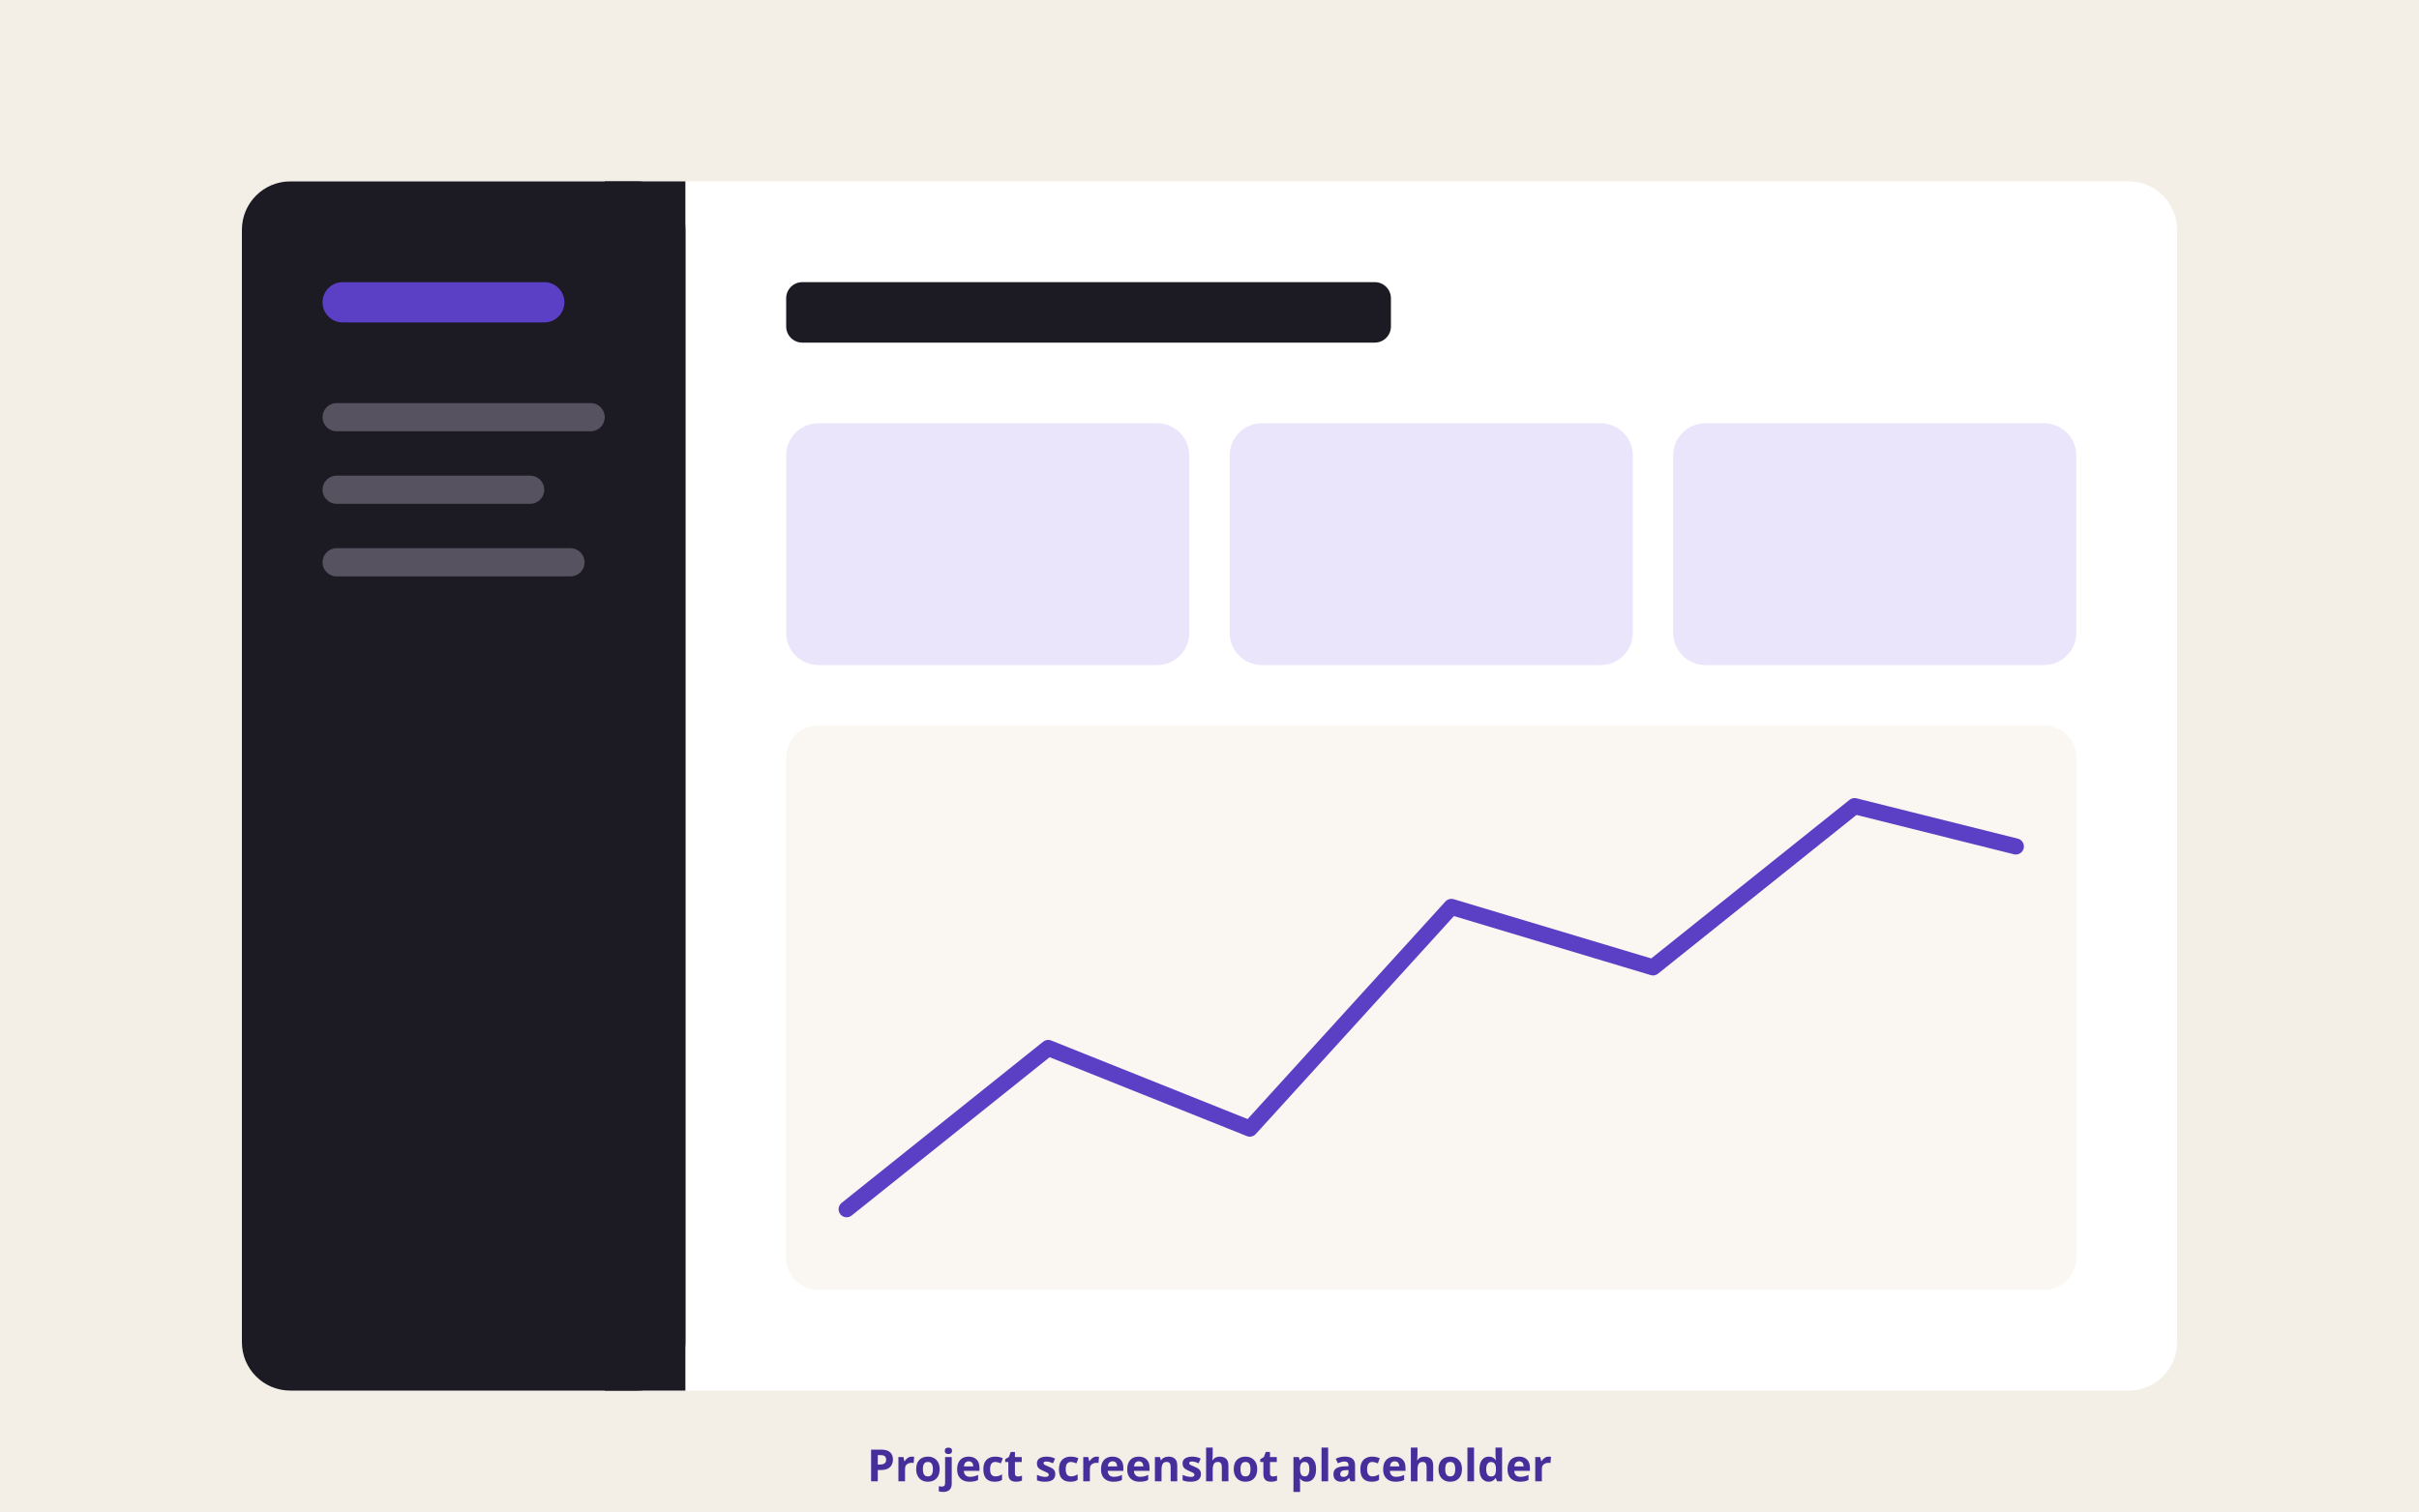
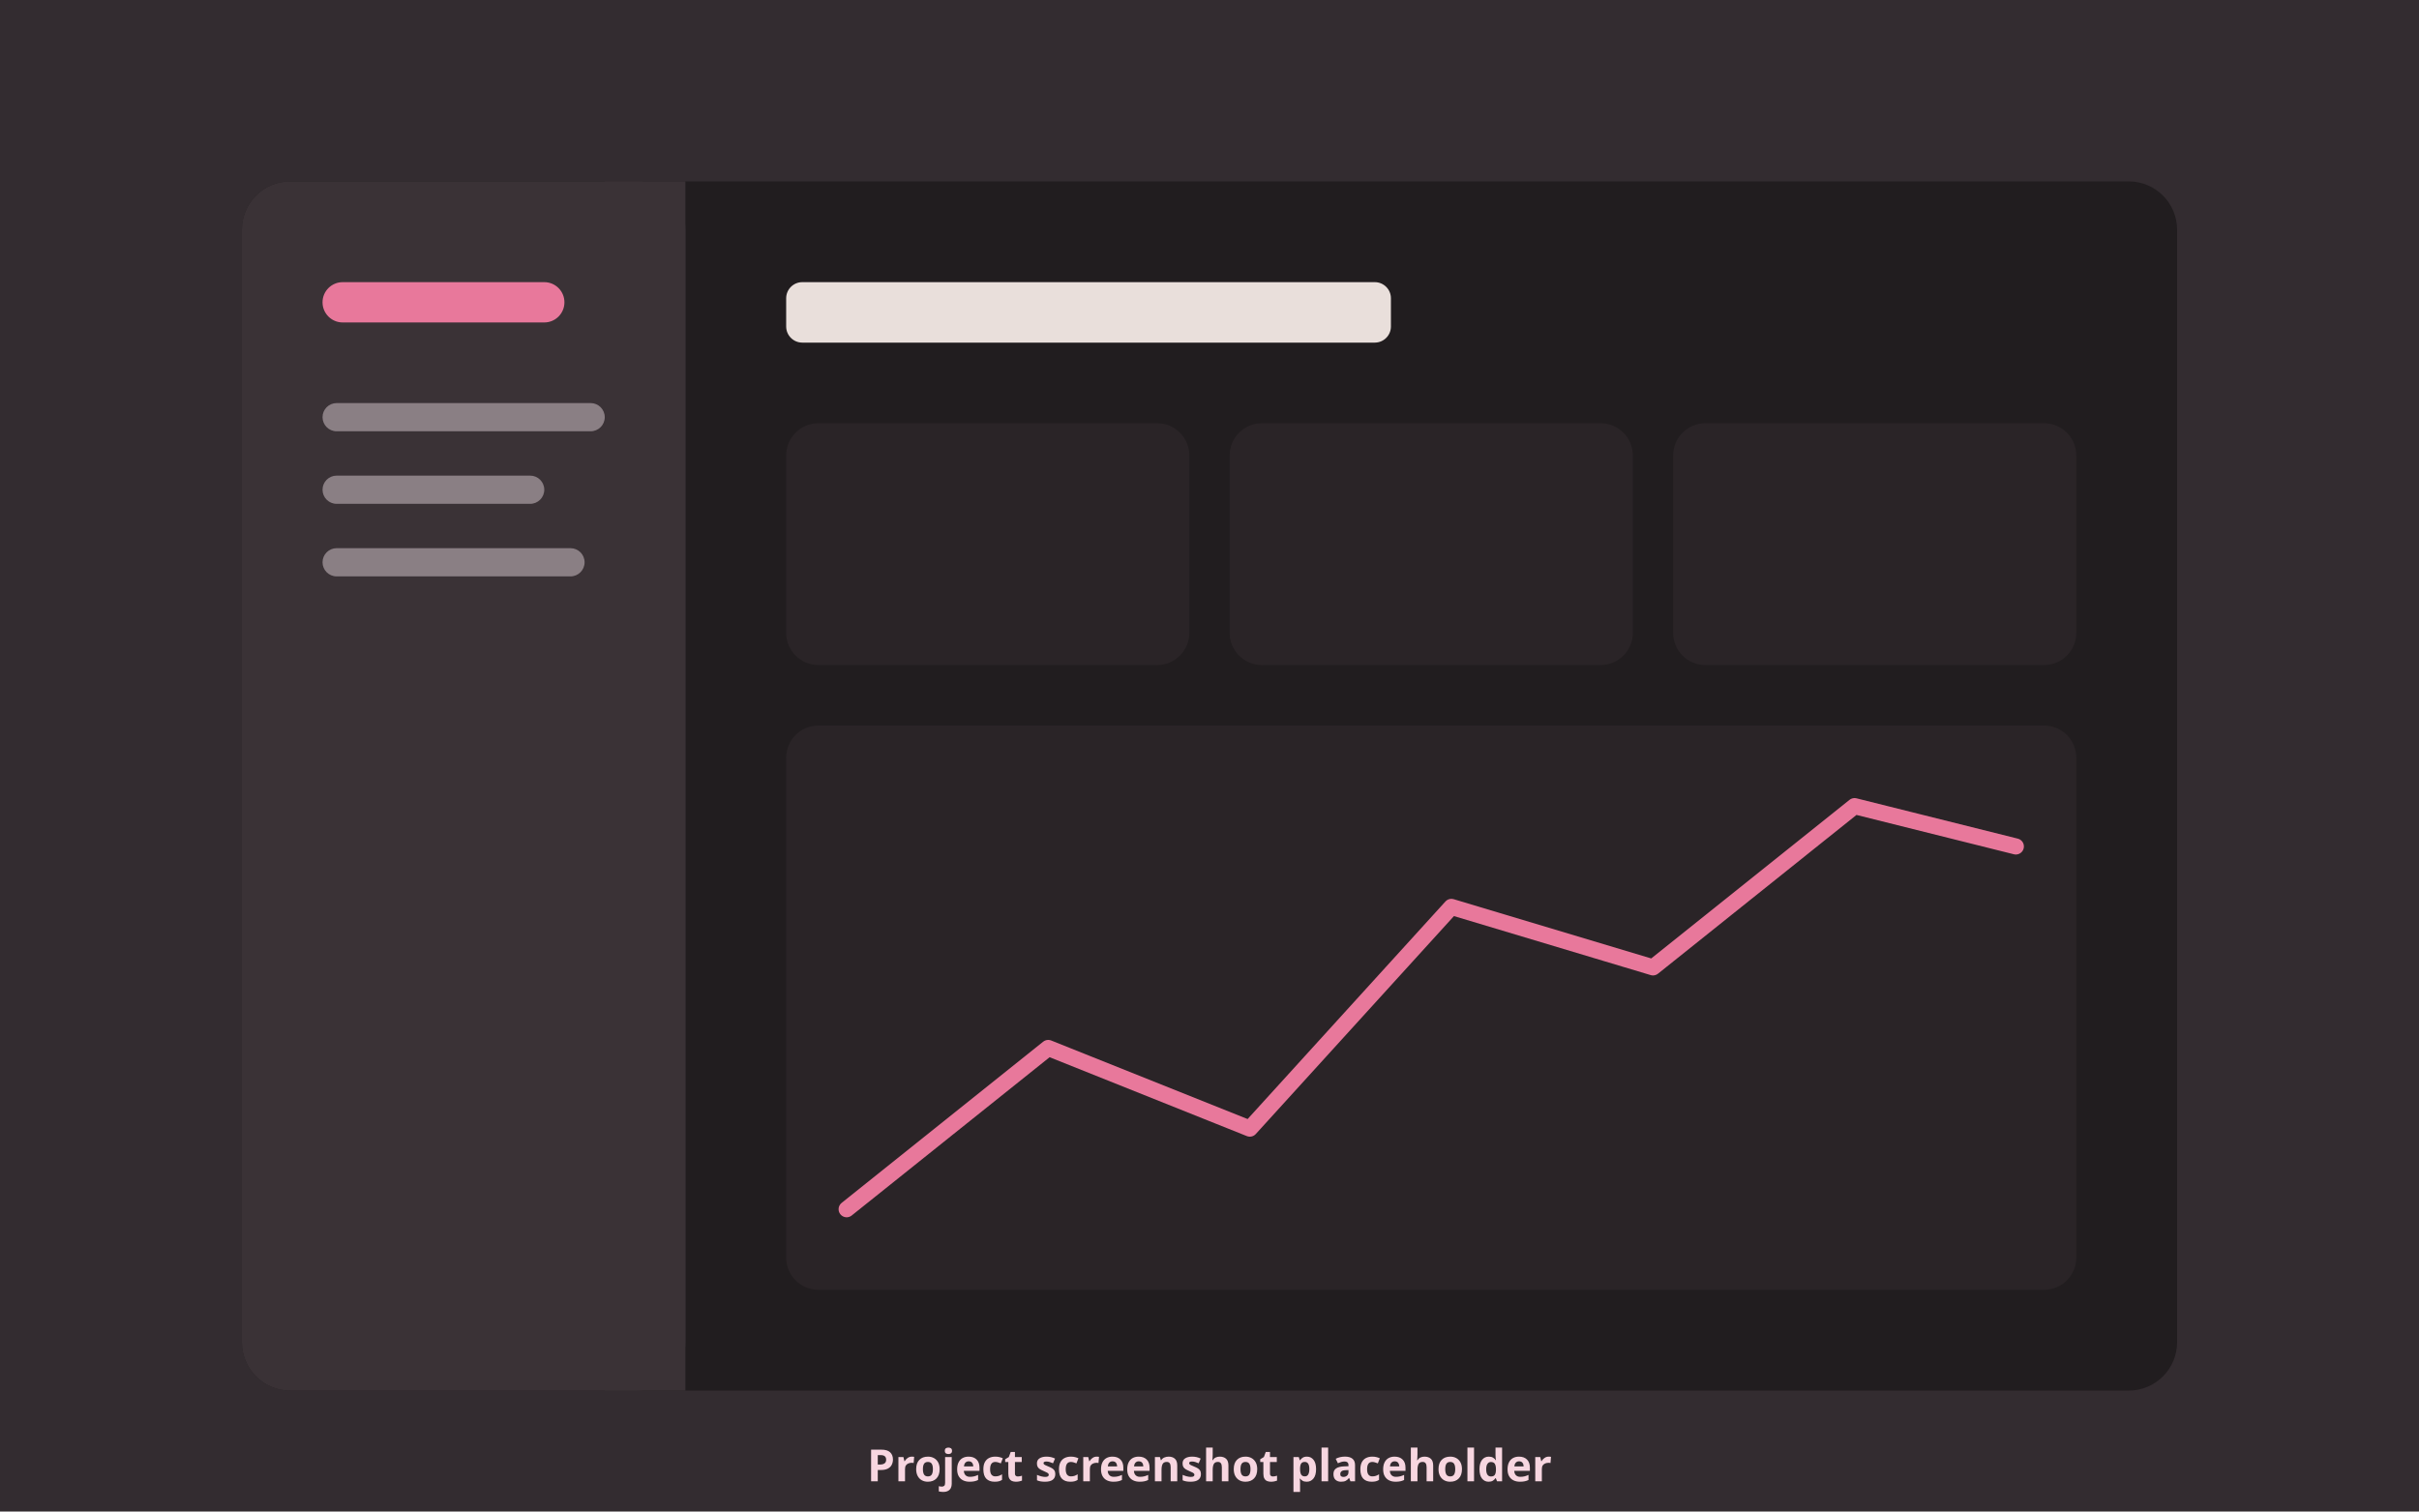
<svg xmlns="http://www.w3.org/2000/svg" viewBox="0 0 1200 750" width="1200" height="750">
-   <rect width="1200" height="750" fill="#f3eee6" />
-   <rect x="120" y="90" width="960" height="600" rx="24" fill="#fff" />
-   <rect x="120" y="90" width="220" height="600" rx="24" fill="#1c1a22" />
-   <rect x="300" y="90" width="40" height="600" fill="#1c1a22" />
-   <rect x="160" y="140" width="120" height="20" rx="10" fill="#5b3fc4" />
-   <rect x="160" y="200" width="140" height="14" rx="7" fill="#57525f" />
-   <rect x="160" y="236" width="110" height="14" rx="7" fill="#57525f" />
-   <rect x="160" y="272" width="130" height="14" rx="7" fill="#57525f" />
-   <rect x="390" y="140" width="300" height="30" rx="8" fill="#1c1a22" />
-   <rect x="390" y="210" width="200" height="120" rx="16" fill="#ebe5fb" />
-   <rect x="610" y="210" width="200" height="120" rx="16" fill="#ebe5fb" />
-   <rect x="830" y="210" width="200" height="120" rx="16" fill="#ebe5fb" />
-   <rect x="390" y="360" width="640" height="280" rx="16" fill="#faf7f2" />
-   <polyline points="420,600 520,520 620,560 720,450 820,480 920,400 1000,420" fill="none" stroke="#5b3fc4" stroke-width="8" stroke-linecap="round" stroke-linejoin="round" />
-   <text x="600" y="735" text-anchor="middle" font-family="system-ui, sans-serif" font-size="22" font-weight="600" fill="#45309b">Project screenshot placeholder</text>
+   <rect width="1200" height="750" fill="#332c30" />
+   <rect x="120" y="90" width="960" height="600" rx="24" fill="#211d1f" />
+   <rect x="120" y="90" width="220" height="600" rx="24" fill="#3a3236" />
+   <rect x="300" y="90" width="40" height="600" fill="#3a3236" />
+   <rect x="160" y="140" width="120" height="20" rx="10" fill="#e8789b" />
+   <rect x="160" y="200" width="140" height="14" rx="7" fill="#8a7f84" />
+   <rect x="160" y="236" width="110" height="14" rx="7" fill="#8a7f84" />
+   <rect x="160" y="272" width="130" height="14" rx="7" fill="#8a7f84" />
+   <rect x="390" y="140" width="300" height="30" rx="8" fill="#e9dfdb" />
+   <rect x="390" y="210" width="200" height="120" rx="16" fill="#2a2427" />
+   <rect x="610" y="210" width="200" height="120" rx="16" fill="#2a2427" />
+   <rect x="830" y="210" width="200" height="120" rx="16" fill="#2a2427" />
+   <rect x="390" y="360" width="640" height="280" rx="16" fill="#2a2427" />
+   <polyline points="420,600 520,520 620,560 720,450 820,480 920,400 1000,420" fill="none" stroke="#e8789b" stroke-width="8" stroke-linecap="round" stroke-linejoin="round" />
+   <text x="600" y="735" text-anchor="middle" font-family="system-ui, sans-serif" font-size="22" font-weight="600" fill="#f7d6e0">Project screenshot placeholder</text>
</svg>
